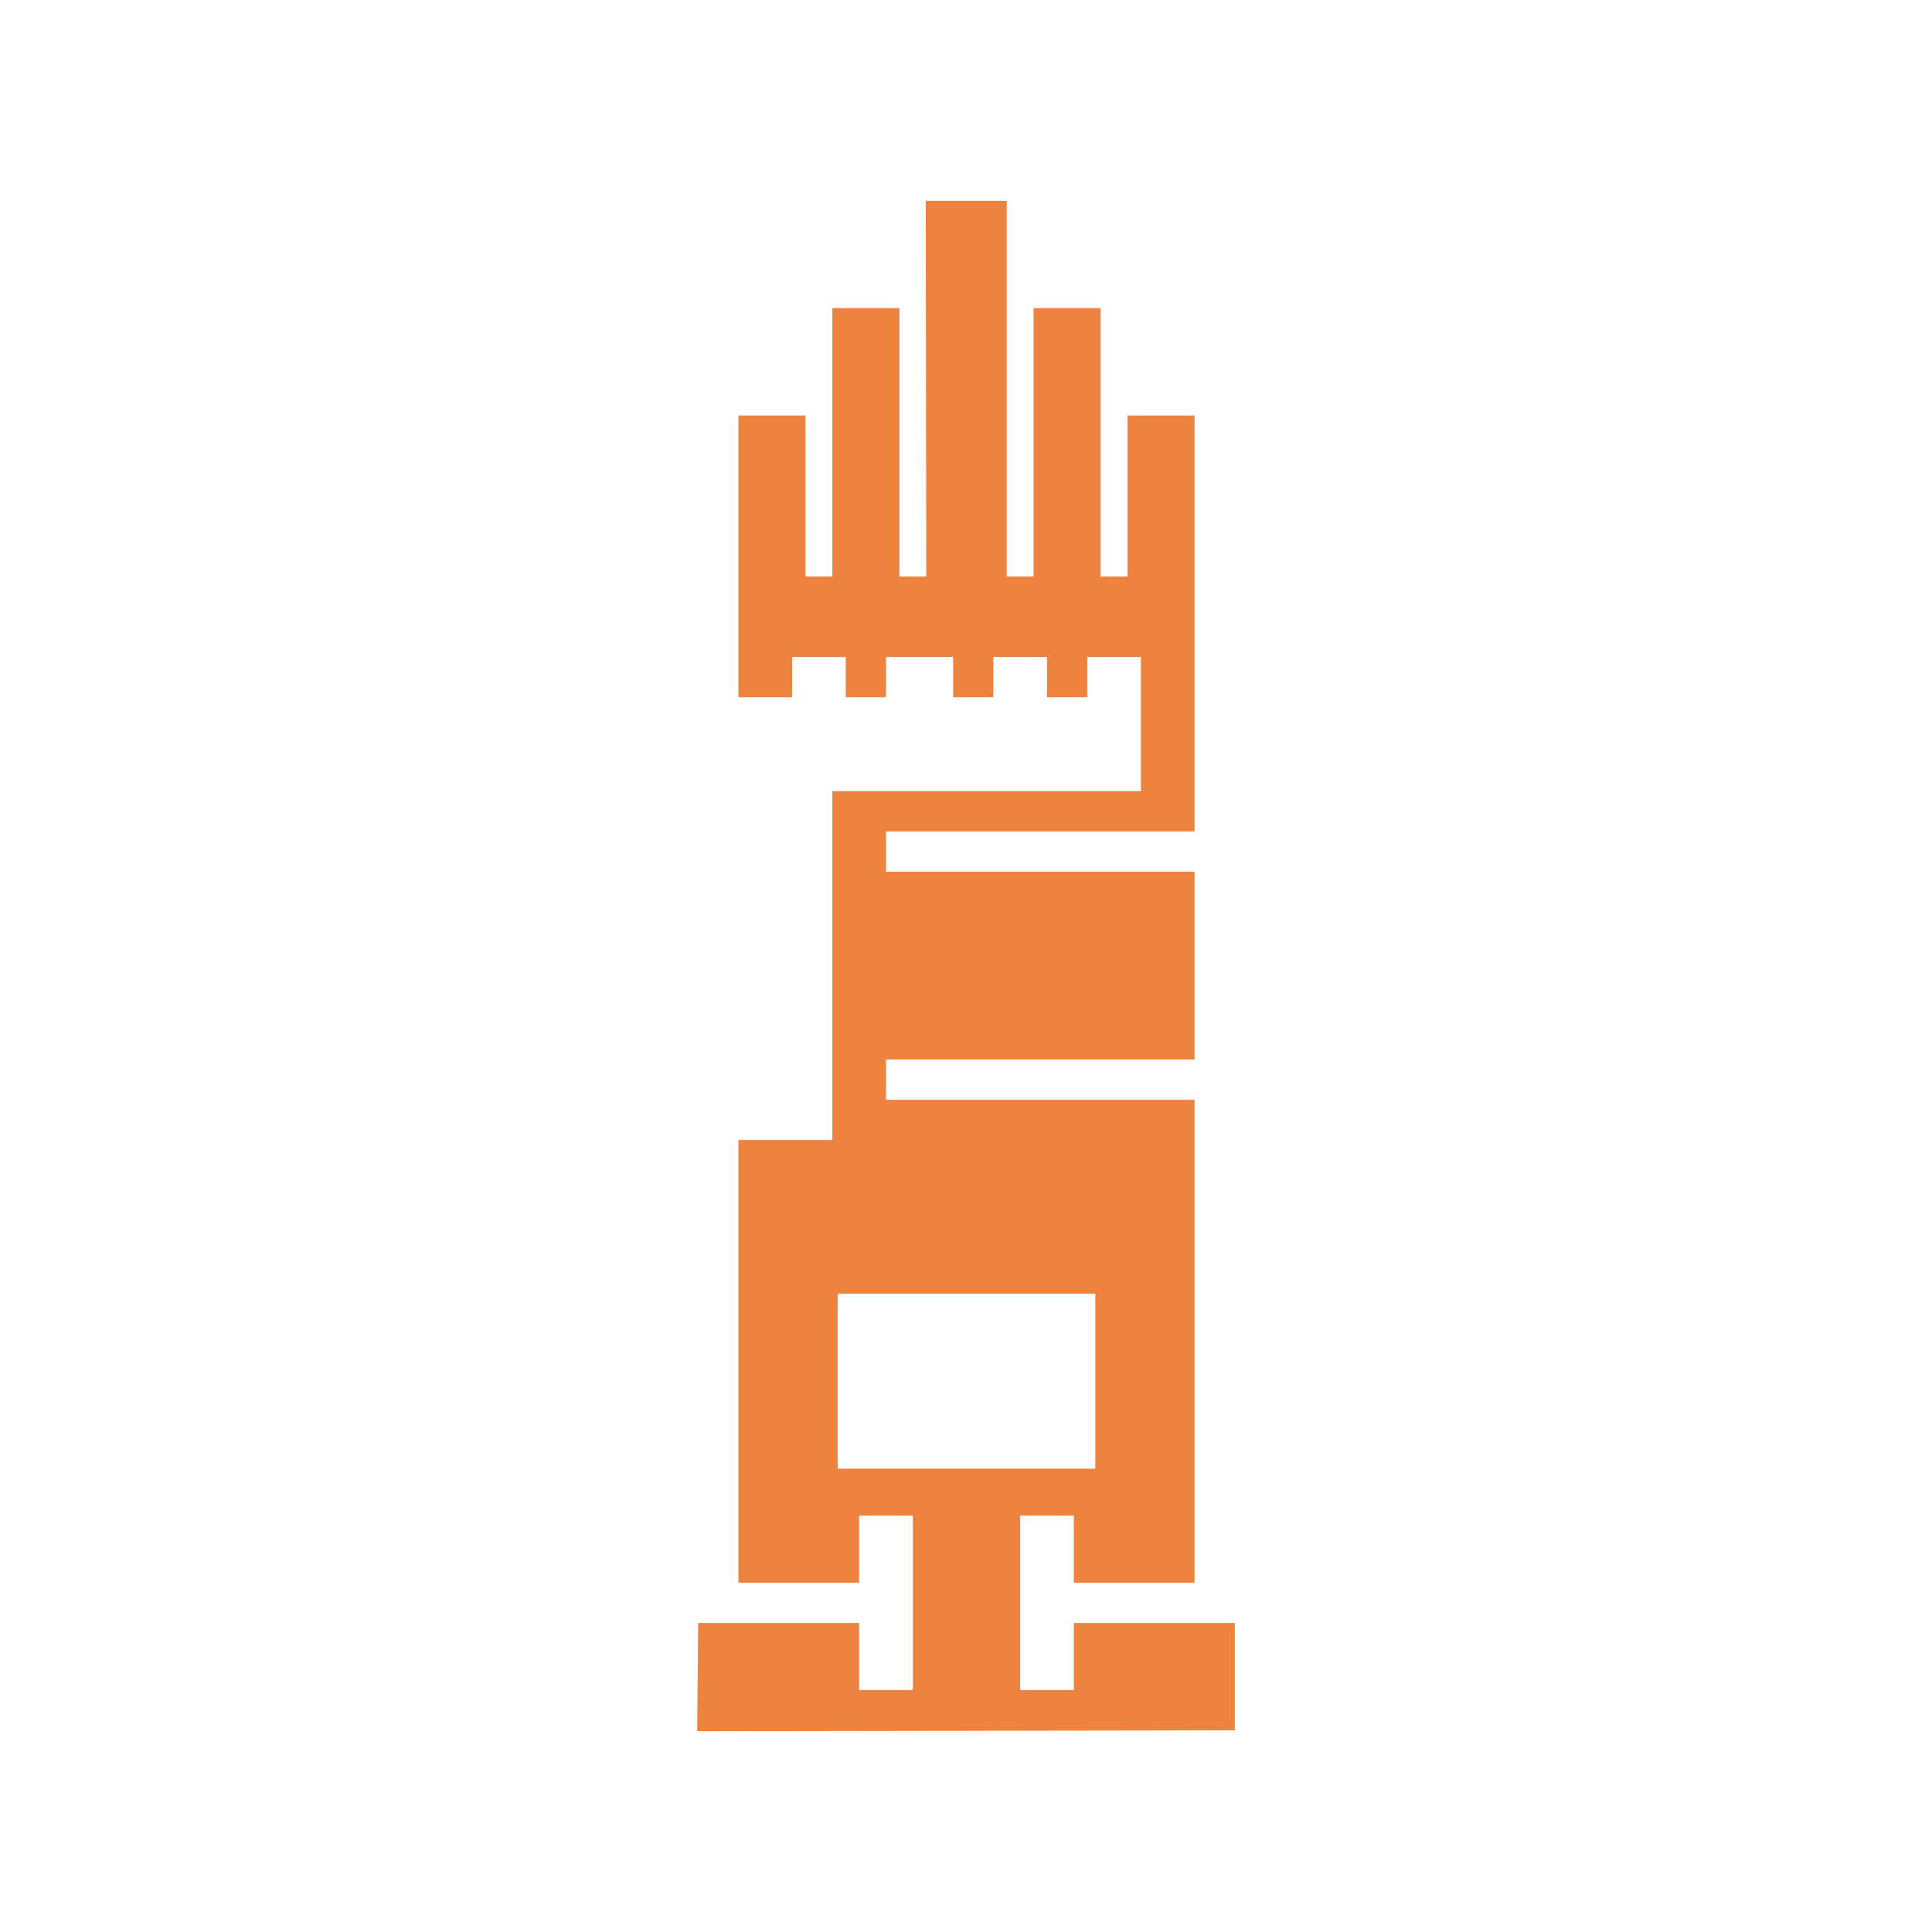
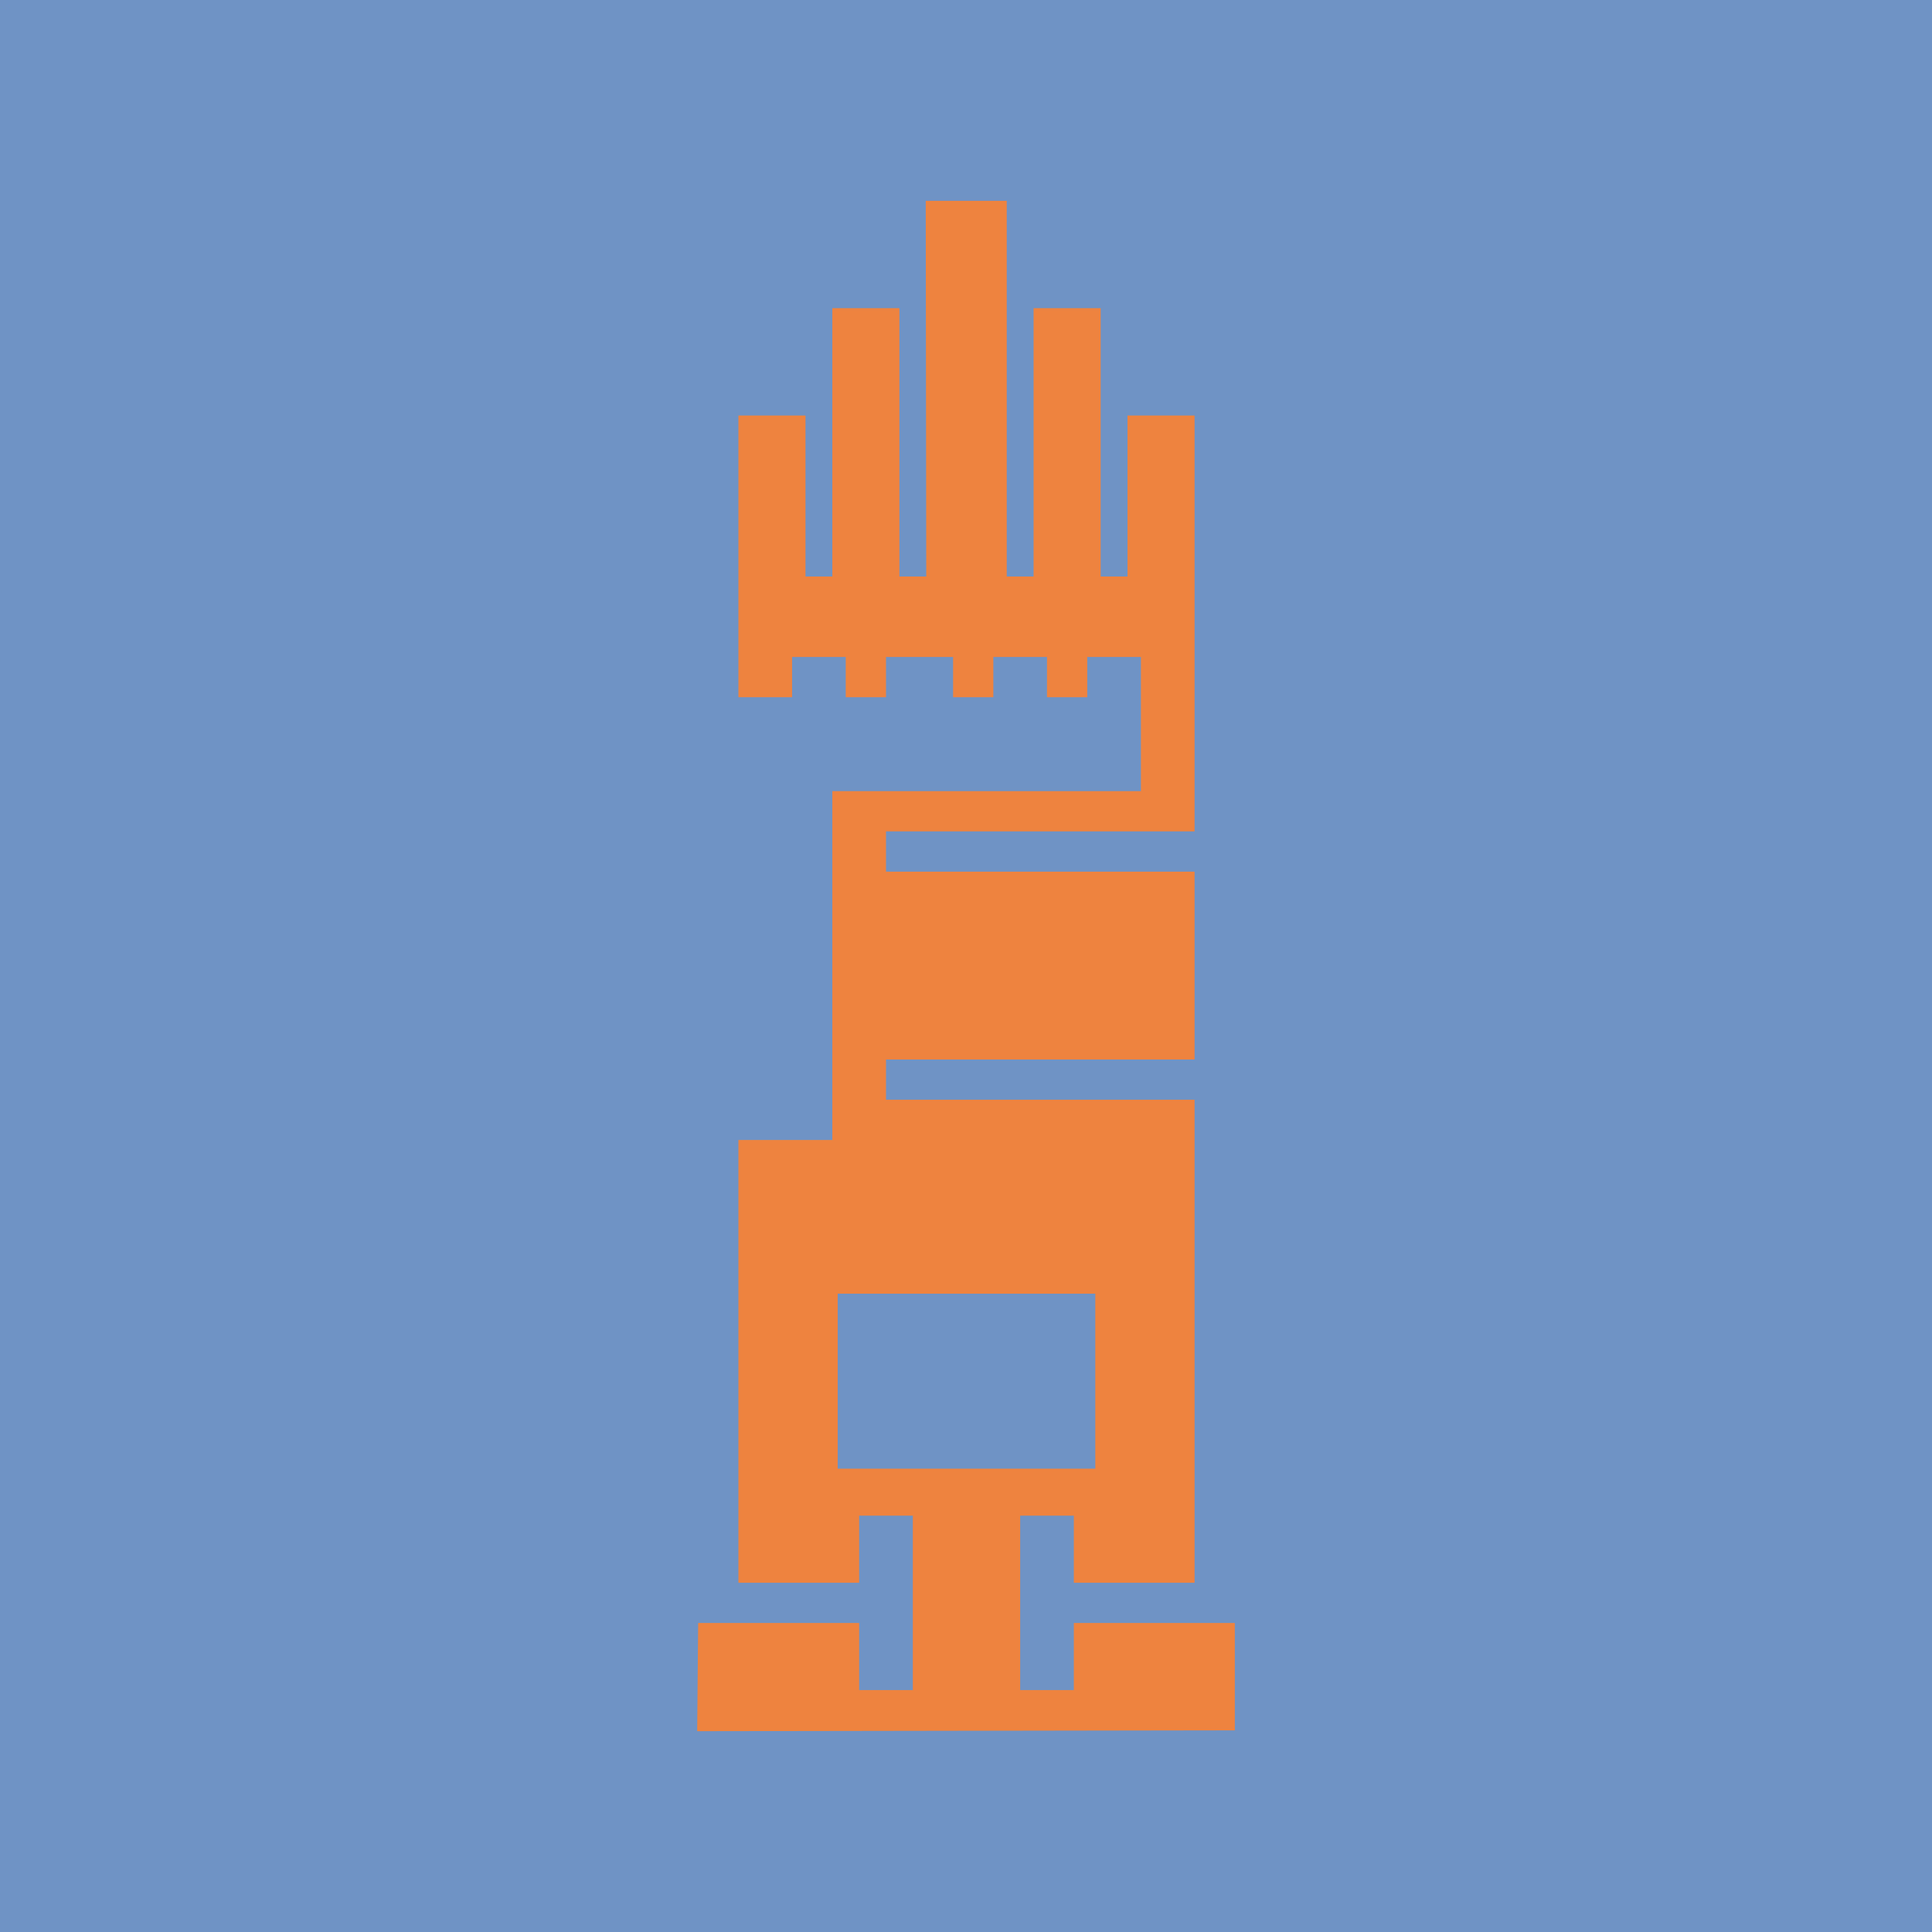
<svg xmlns="http://www.w3.org/2000/svg" id="svg3153" version="1.1" width="144" height="144">
  <defs id="defs3157" />
  <g id="layer1" style="display:inline">
-     <rect style="fill:#ffffff;fill-opacity:1" id="rect4049" width="145" height="150" x="0" y="-1" />
+     <rect style="fill:#6f93c5;fill-opacity:1" id="rect4049" width="145" height="150" x="0" y="-1" />
+     <path style="fill:#6f93c5;fill-opacity:1;stroke:none" d="M 0.031,73.985 0.104,-0.869 72.485,-0.942 l 72.381,-0.073 0,74.928 0,74.928 -72.454,0 -72.454,0 0.073,-74.855 z m 92.168,50.994 0,-4.074 -6.111,0 -6.111,0 0,2.473 0,2.473 -1.891,0 -1.891,0 0,-6.402 0,-6.402 1.891,0 1.891,0 0,2.473 0,2.473 4.51,0 4.51,0 0,-18.041 0,-18.041 -11.494,0 -11.494,0 0,-1.455 0,-1.455 11.494,0 11.494,0 0,-6.98 0,-6.98 -11.421,-0.076 -11.421,-0.076 -0.089,-1.382 -0.089,-1.382 11.51,0 11.51,0 0,-15.567 0,-15.567 -2.473,0 -2.473,0 0,5.965 0,5.965 -1.018,0 -1.018,0 0,-10.039 0,-10.039 -2.473,0 -2.473,0 0,10.039 0,10.039 -1.018,0 -1.018,0 0,-13.967 0,-13.967 -3.055,0 -3.055,0 0,13.967 0,13.967 -0.873,0 -0.873,0 0,-10.039 0,-10.039 -2.619,0 -2.619,0 0,10.039 0,10.039 -0.873,0 -0.873,0 0,-5.965 0,-5.965 -2.619,0 -2.619,0 0,10.475 0,10.475 2.037,0 2.037,0 0,-1.455 0,-1.455 2.037,0 2.037,0 0,1.455 0,1.455 1.455,0 1.455,0 0,-1.455 0,-1.455 2.473,0 2.473,0 0,1.455 0,1.455 1.6,0 1.6,0 0,-1.455 0,-1.455 1.891,0 1.891,0 0,1.455 0,1.455 1.6,0 1.6,0 0,-1.455 0,-1.455 1.891,0 1.891,0 0,4.947 0,4.947 -11.494,0 -11.494,0 0,12.949 0,12.949 -3.492,0 -3.492,0 0,16.586 0,16.586 4.51,0 4.51,0 0,-2.473 0,-2.473 2.037,0 2.037,0 0,6.402 0,6.402 -2.037,0 -2.037,0 0,-2.473 0,-2.473 -5.965,0 -5.965,0 0,4.074 0,4.074 20.078,0 20.078,0 0,-4.074 z" id="path3866" />
  </g>
  <path style="fill:#ee833f;fill-opacity:1" d="m 68.999,14.968 0.038,28 -2,0 0,-20 -5,0 0,20 -2,0 0,-12 -5,0 0,21 4,0 0,-3 4,0 0,3 3,0 0,-3 5,0 0,3 3,0 0,-3 4,0 0,3 3,0 0,-3 4,0 0,10 -23,0 0,26 c -2.327,0 -4.673,0 -7,0 l 0,33 9,0 0,-5 4,0 0,13 -4,0 0,-5 -12,0 -0.073,8.064 40.073,-0.064 0,-8 -12,0 0,5 -4,0 0,-13 4,0 0,5 9,0 0,-36 -23,0 0,-3 23,0 0,-14 -23,0 0,-3 23,0 0,-31 -5,0 0,12 -2,0 0,-20 -5,0 0,20 -2,0 0,-28 z m -6.562,81.456 c 6.4,0 12.8,0 19.2,0 0,4.348 0,8.695 0,13.043 -6.4,0 -12.8,0 -19.2,0 0,-4.348 0,-8.695 0,-13.043 z" id="path3252" />
</svg>
